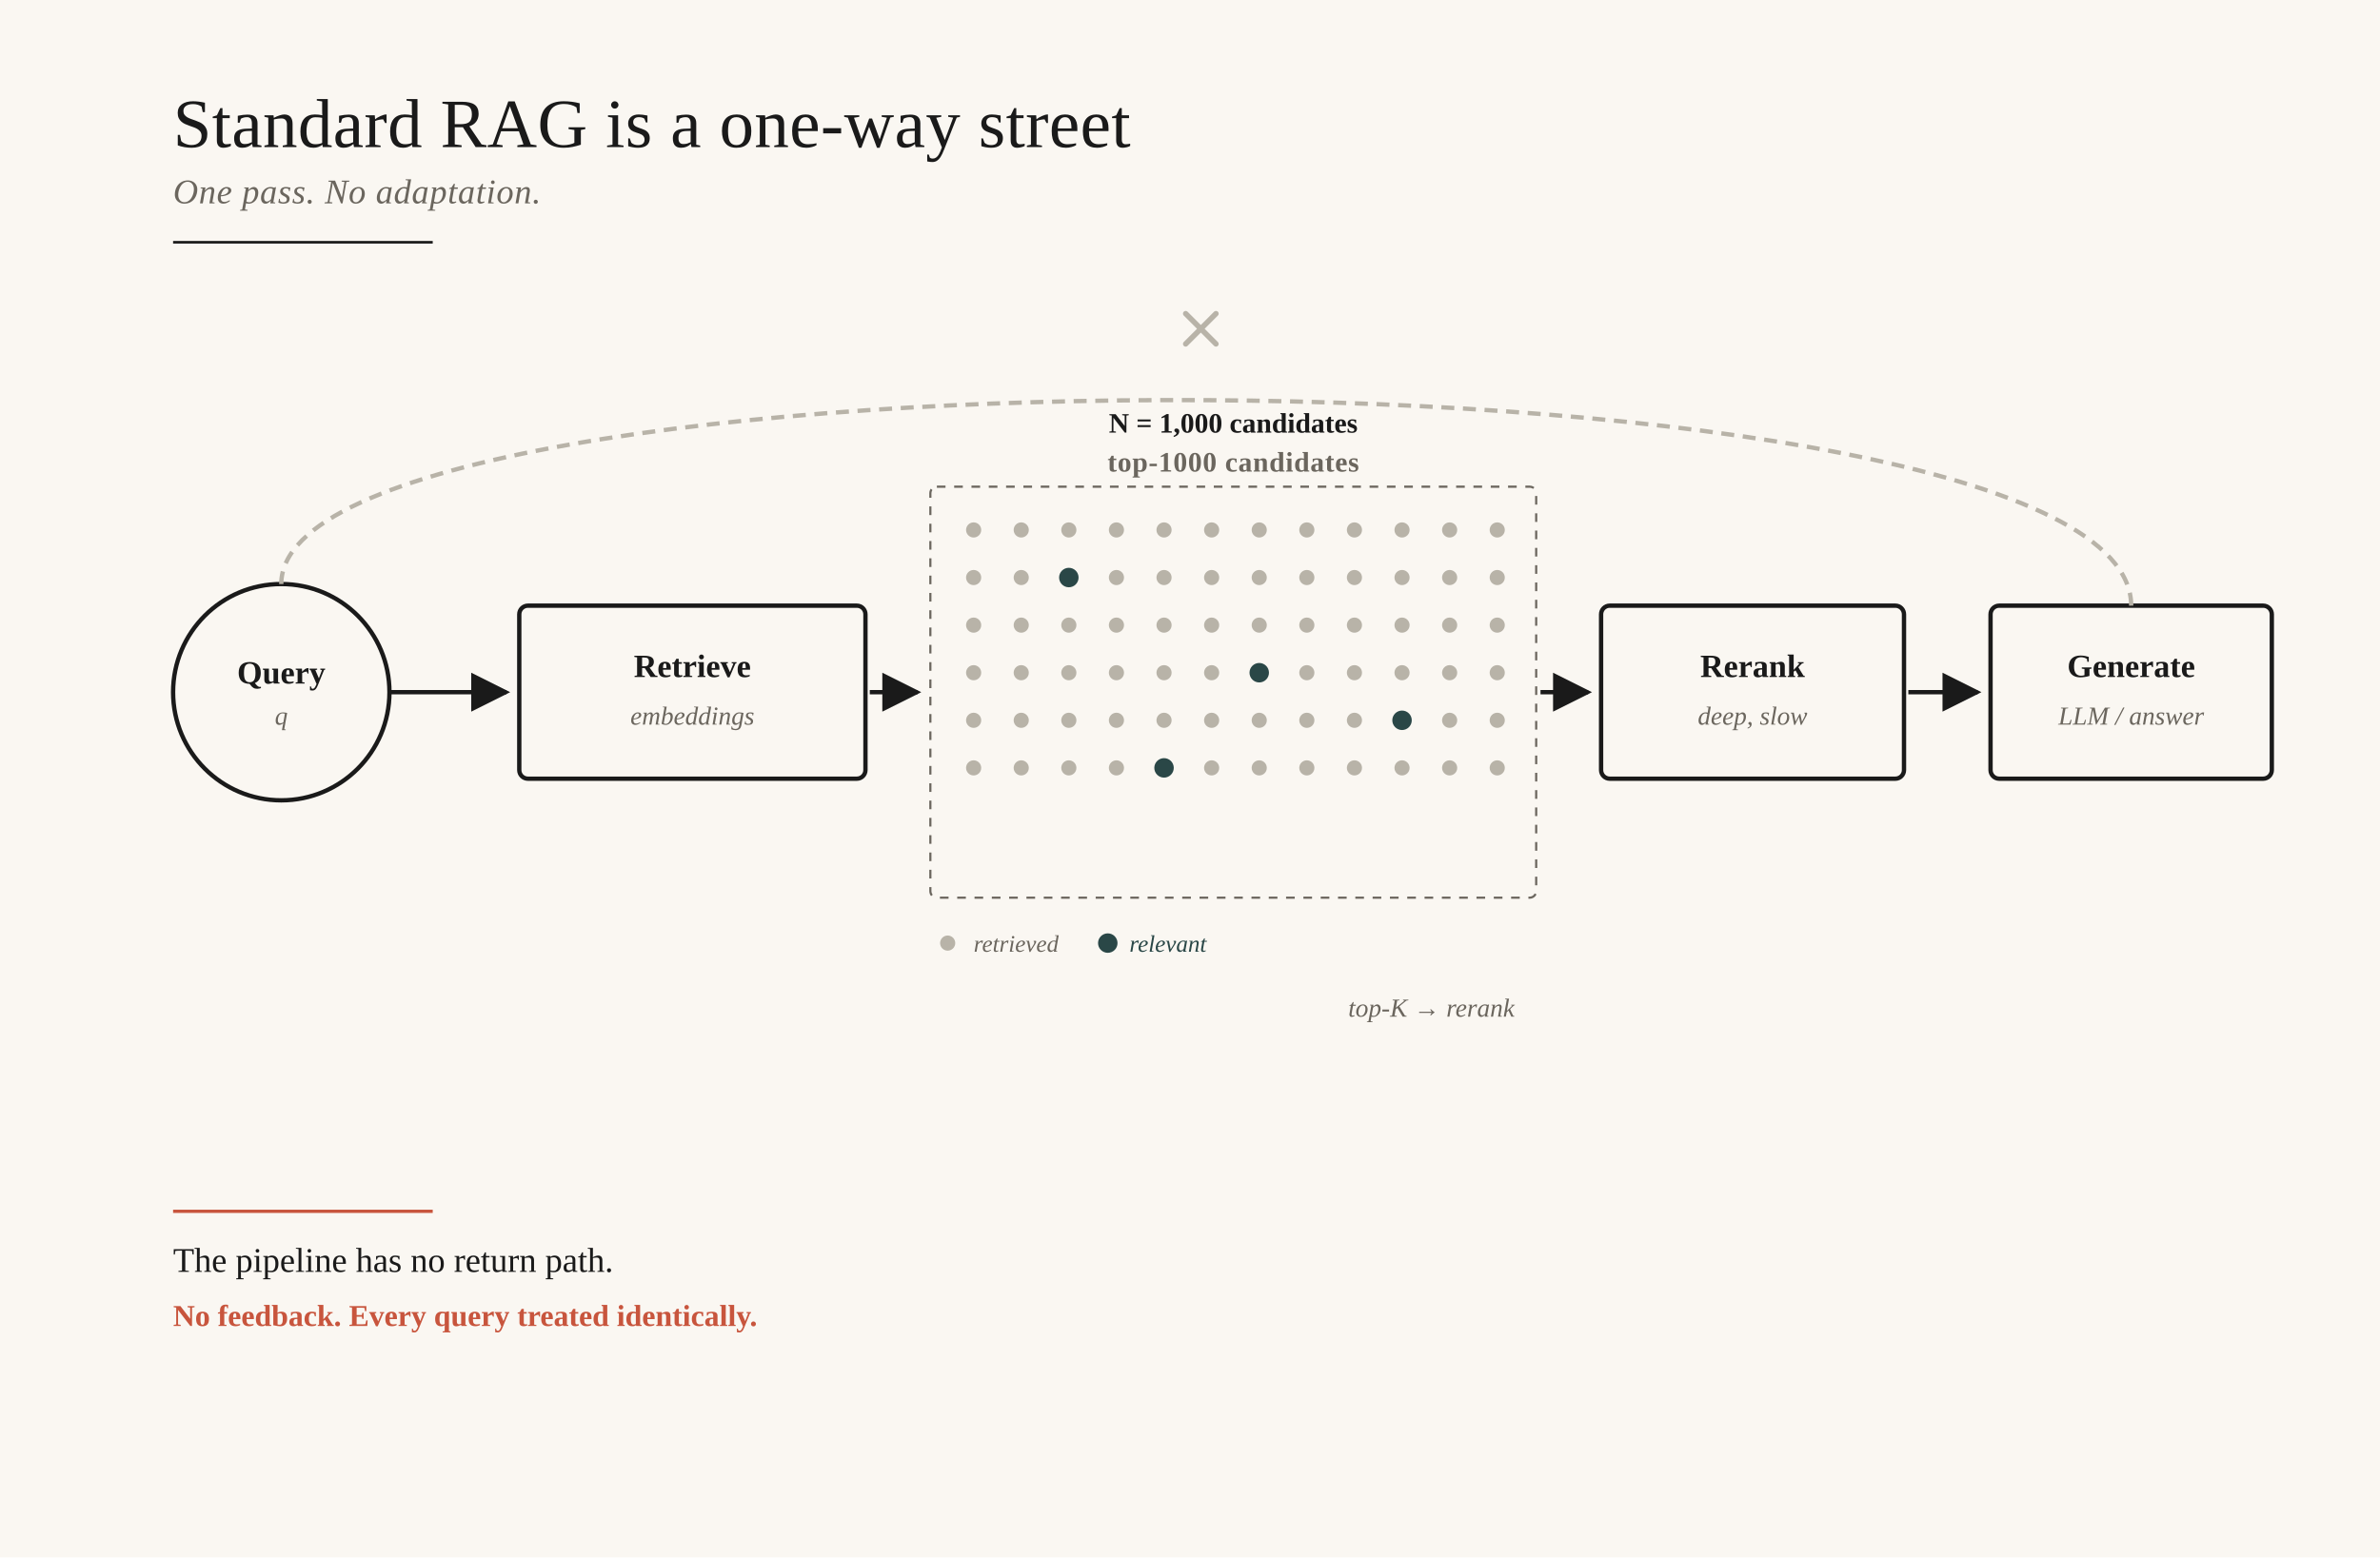
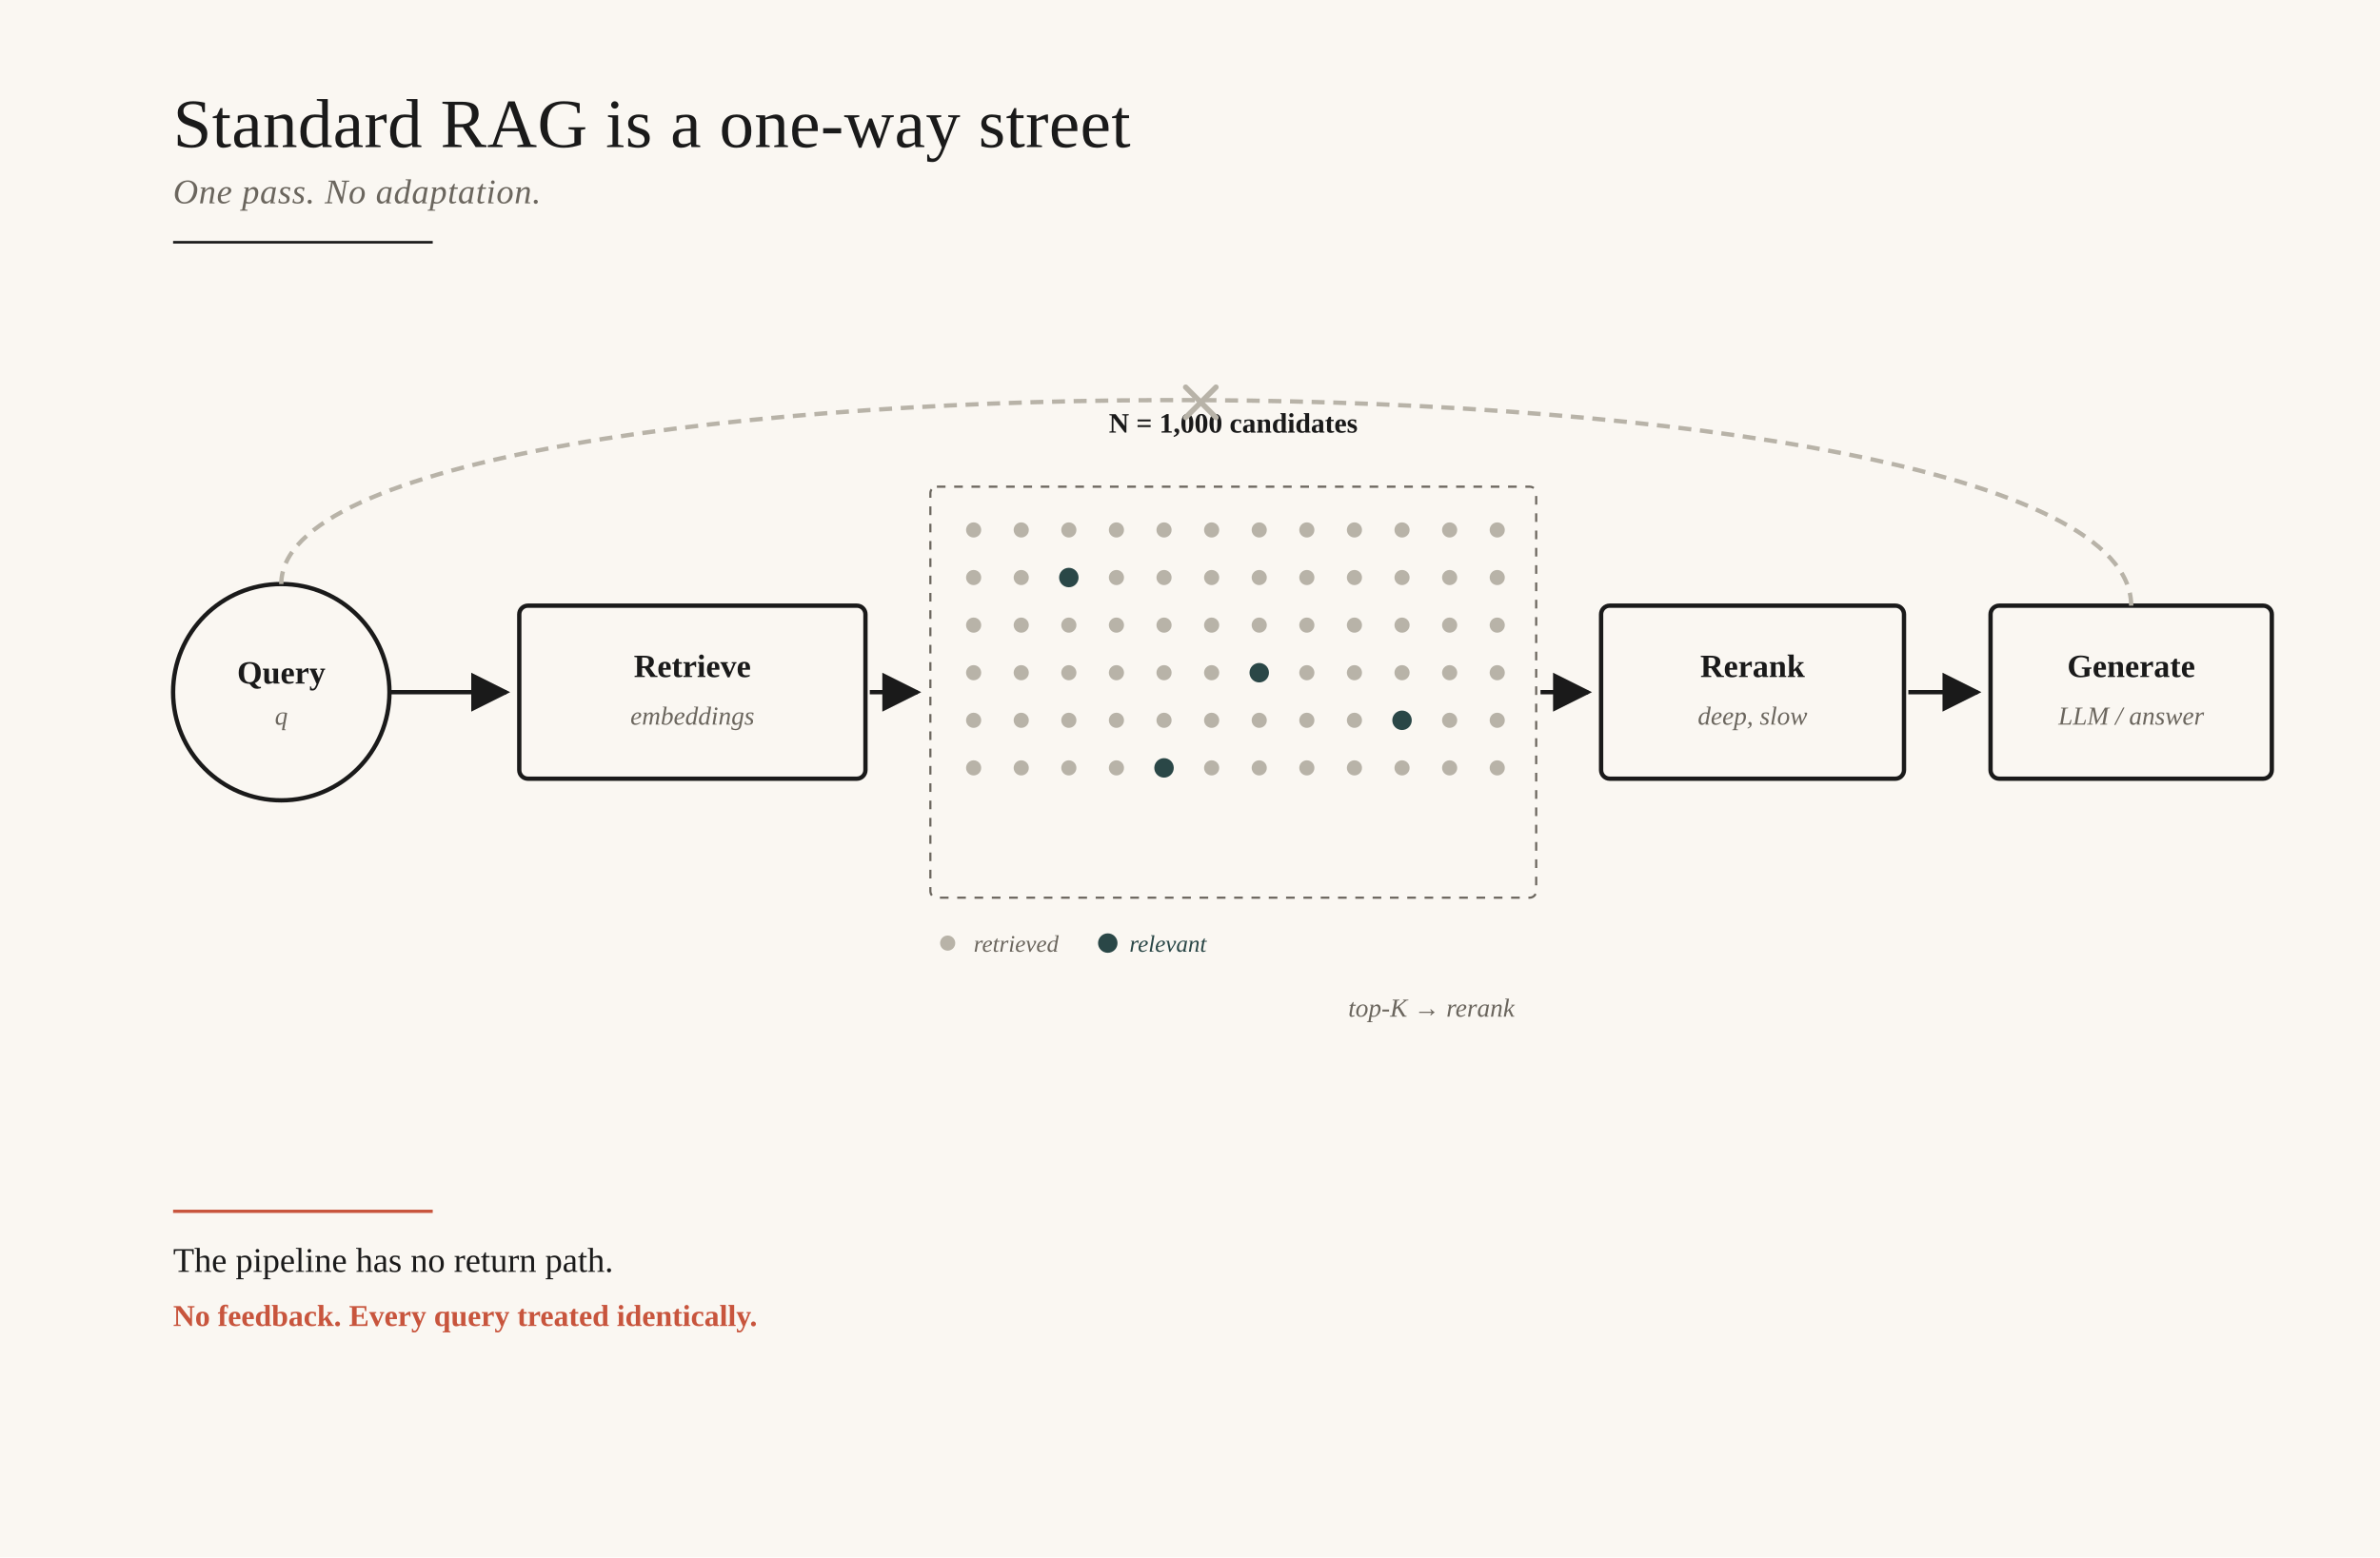
<svg xmlns="http://www.w3.org/2000/svg" viewBox="0 0 1100 720" font-family="Georgia, 'Times New Roman', serif" width="1100" height="720">
  <defs>
    <marker id="arrow" viewBox="0 0 10 10" refX="9" refY="5" markerWidth="9" markerHeight="9" orient="auto">
      <path d="M0,0 L10,5 L0,10 z" fill="#1a1a1a" />
    </marker>
    <marker id="arrowAccent" viewBox="0 0 10 10" refX="9" refY="5" markerWidth="9" markerHeight="9" orient="auto">
      <path d="M0,0 L10,5 L0,10 z" fill="#c8553d" />
    </marker>
  </defs>
  <rect width="1100" height="720" fill="#faf7f2" />
  <text x="80" y="68" font-size="32" font-weight="400" fill="#1a1a1a" letter-spacing="0.2">Standard RAG is a one-way street</text>
  <text x="80" y="94" font-size="16" font-style="italic" fill="#6b665e" letter-spacing="0.3">One pass. No adaptation.</text>
  <line x1="80" y1="112" x2="200" y2="112" stroke="#1a1a1a" stroke-width="1.2" />
  <g>
    <circle cx="130" cy="320" r="50" fill="#faf7f2" stroke="#1a1a1a" stroke-width="2" />
    <text x="130" y="316" font-size="15" fill="#1a1a1a" text-anchor="middle" font-weight="600">Query</text>
    <text x="130" y="335" font-size="12" fill="#6b665e" text-anchor="middle" font-style="italic">q</text>
  </g>
  <g>
    <rect x="240" y="280" width="160" height="80" fill="#faf7f2" stroke="#1a1a1a" stroke-width="2" rx="4" />
    <text x="320" y="313" font-size="15" fill="#1a1a1a" text-anchor="middle" font-weight="600">Retrieve</text>
    <text x="320" y="335" font-size="12" fill="#6b665e" text-anchor="middle" font-style="italic">embeddings</text>
  </g>
  <rect x="430" y="225" width="280" height="190" fill="none" stroke="#6b665e" stroke-width="1" stroke-dasharray="4,4" rx="3" />
-   <text x="570" y="218" font-size="13" fill="#6b665e" text-anchor="middle" font-weight="600" letter-spacing="0.3">top-1000 candidates</text>
  <g fill="#b8b3a8">
    <circle cx="450" cy="245" r="3.5" />
    <circle cx="472" cy="245" r="3.5" />
    <circle cx="494" cy="245" r="3.5" />
    <circle cx="516" cy="245" r="3.5" />
    <circle cx="538" cy="245" r="3.5" />
    <circle cx="560" cy="245" r="3.5" />
    <circle cx="582" cy="245" r="3.5" />
    <circle cx="604" cy="245" r="3.5" />
    <circle cx="626" cy="245" r="3.5" />
    <circle cx="648" cy="245" r="3.5" />
    <circle cx="670" cy="245" r="3.5" />
    <circle cx="692" cy="245" r="3.5" />
    <circle cx="450" cy="267" r="3.5" />
    <circle cx="472" cy="267" r="3.5" />
    <circle cx="494" cy="267" r="3.5" />
    <circle cx="516" cy="267" r="3.5" />
    <circle cx="538" cy="267" r="3.5" />
    <circle cx="560" cy="267" r="3.5" />
    <circle cx="582" cy="267" r="3.5" />
    <circle cx="604" cy="267" r="3.5" />
    <circle cx="626" cy="267" r="3.5" />
    <circle cx="648" cy="267" r="3.5" />
    <circle cx="670" cy="267" r="3.5" />
    <circle cx="692" cy="267" r="3.5" />
    <circle cx="450" cy="289" r="3.5" />
    <circle cx="472" cy="289" r="3.5" />
    <circle cx="494" cy="289" r="3.5" />
    <circle cx="516" cy="289" r="3.5" />
    <circle cx="538" cy="289" r="3.5" />
    <circle cx="560" cy="289" r="3.5" />
    <circle cx="582" cy="289" r="3.5" />
    <circle cx="604" cy="289" r="3.5" />
    <circle cx="626" cy="289" r="3.5" />
    <circle cx="648" cy="289" r="3.5" />
    <circle cx="670" cy="289" r="3.5" />
    <circle cx="692" cy="289" r="3.5" />
    <circle cx="450" cy="311" r="3.5" />
    <circle cx="472" cy="311" r="3.5" />
    <circle cx="494" cy="311" r="3.5" />
    <circle cx="516" cy="311" r="3.5" />
    <circle cx="538" cy="311" r="3.5" />
    <circle cx="560" cy="311" r="3.5" />
    <circle cx="582" cy="311" r="3.5" />
    <circle cx="604" cy="311" r="3.5" />
    <circle cx="626" cy="311" r="3.5" />
    <circle cx="648" cy="311" r="3.5" />
    <circle cx="670" cy="311" r="3.5" />
    <circle cx="692" cy="311" r="3.5" />
    <circle cx="450" cy="333" r="3.5" />
    <circle cx="472" cy="333" r="3.5" />
    <circle cx="494" cy="333" r="3.5" />
    <circle cx="516" cy="333" r="3.5" />
    <circle cx="538" cy="333" r="3.5" />
    <circle cx="560" cy="333" r="3.5" />
    <circle cx="582" cy="333" r="3.5" />
    <circle cx="604" cy="333" r="3.5" />
    <circle cx="626" cy="333" r="3.5" />
    <circle cx="648" cy="333" r="3.5" />
    <circle cx="670" cy="333" r="3.5" />
    <circle cx="692" cy="333" r="3.5" />
    <circle cx="450" cy="355" r="3.5" />
    <circle cx="472" cy="355" r="3.5" />
    <circle cx="494" cy="355" r="3.5" />
    <circle cx="516" cy="355" r="3.5" />
    <circle cx="538" cy="355" r="3.5" />
    <circle cx="560" cy="355" r="3.5" />
    <circle cx="582" cy="355" r="3.5" />
    <circle cx="604" cy="355" r="3.5" />
    <circle cx="626" cy="355" r="3.5" />
    <circle cx="648" cy="355" r="3.5" />
    <circle cx="670" cy="355" r="3.5" />
    <circle cx="692" cy="355" r="3.5" />
  </g>
  <g fill="#2a4747">
    <circle cx="494" cy="267" r="4.5" />
    <circle cx="582" cy="311" r="4.5" />
    <circle cx="648" cy="333" r="4.5" />
    <circle cx="538" cy="355" r="4.5" />
  </g>
  <g font-size="11" fill="#6b665e" font-style="italic">
    <circle cx="438" cy="436" r="3.5" fill="#b8b3a8" />
    <text x="450" y="440">retrieved</text>
    <circle cx="512" cy="436" r="4.5" fill="#2a4747" />
    <text x="522" y="440" fill="#2a4747">relevant</text>
  </g>
  <g>
    <rect x="740" y="280" width="140" height="80" fill="#faf7f2" stroke="#1a1a1a" stroke-width="2" rx="4" />
    <text x="810" y="313" font-size="15" fill="#1a1a1a" text-anchor="middle" font-weight="600">Rerank</text>
    <text x="810" y="335" font-size="12" fill="#6b665e" text-anchor="middle" font-style="italic">deep, slow</text>
  </g>
  <g>
    <rect x="920" y="280" width="130" height="80" fill="#faf7f2" stroke="#1a1a1a" stroke-width="2" rx="4" />
    <text x="985" y="313" font-size="15" fill="#1a1a1a" text-anchor="middle" font-weight="600">Generate</text>
    <text x="985" y="335" font-size="12" fill="#6b665e" text-anchor="middle" font-style="italic">LLM / answer</text>
  </g>
  <line x1="180" y1="320" x2="234" y2="320" stroke="#1a1a1a" stroke-width="2" marker-end="url(#arrow)" />
  <line x1="402" y1="320" x2="424" y2="320" stroke="#1a1a1a" stroke-width="2" marker-end="url(#arrow)" />
  <line x1="712" y1="320" x2="734" y2="320" stroke="#1a1a1a" stroke-width="2" marker-end="url(#arrow)" />
  <line x1="882" y1="320" x2="914" y2="320" stroke="#1a1a1a" stroke-width="2" marker-end="url(#arrow)" />
  <text x="700" y="470" font-size="12" fill="#6b665e" text-anchor="end" font-style="italic">top-K → rerank</text>
  <text x="570" y="200" font-size="13" fill="#1a1a1a" text-anchor="middle" font-weight="600">N = 1,000 candidates</text>
  <path d="M 985 280 C 985 155 130 155 130 270" fill="none" stroke="#b8b3a8" stroke-width="2" stroke-dasharray="6,4" />
  <g stroke="#b8b3a8" stroke-width="2.5" stroke-linecap="round">
-     <line x1="548" y1="145" x2="562" y2="159" />
-     <line x1="562" y1="145" x2="548" y2="159" />
+     <line x1="548" y1="179" x2="562" y2="193" />
+     <line x1="562" y1="179" x2="548" y2="193" />
  </g>
  <line x1="80" y1="560" x2="200" y2="560" stroke="#c8553d" stroke-width="1.5" />
  <text x="80" y="588" font-size="16" fill="#1a1a1a">The pipeline has no return path.</text>
  <text x="80" y="613" font-size="14" fill="#c8553d" font-weight="700">No feedback. Every query treated identically.</text>
</svg>
